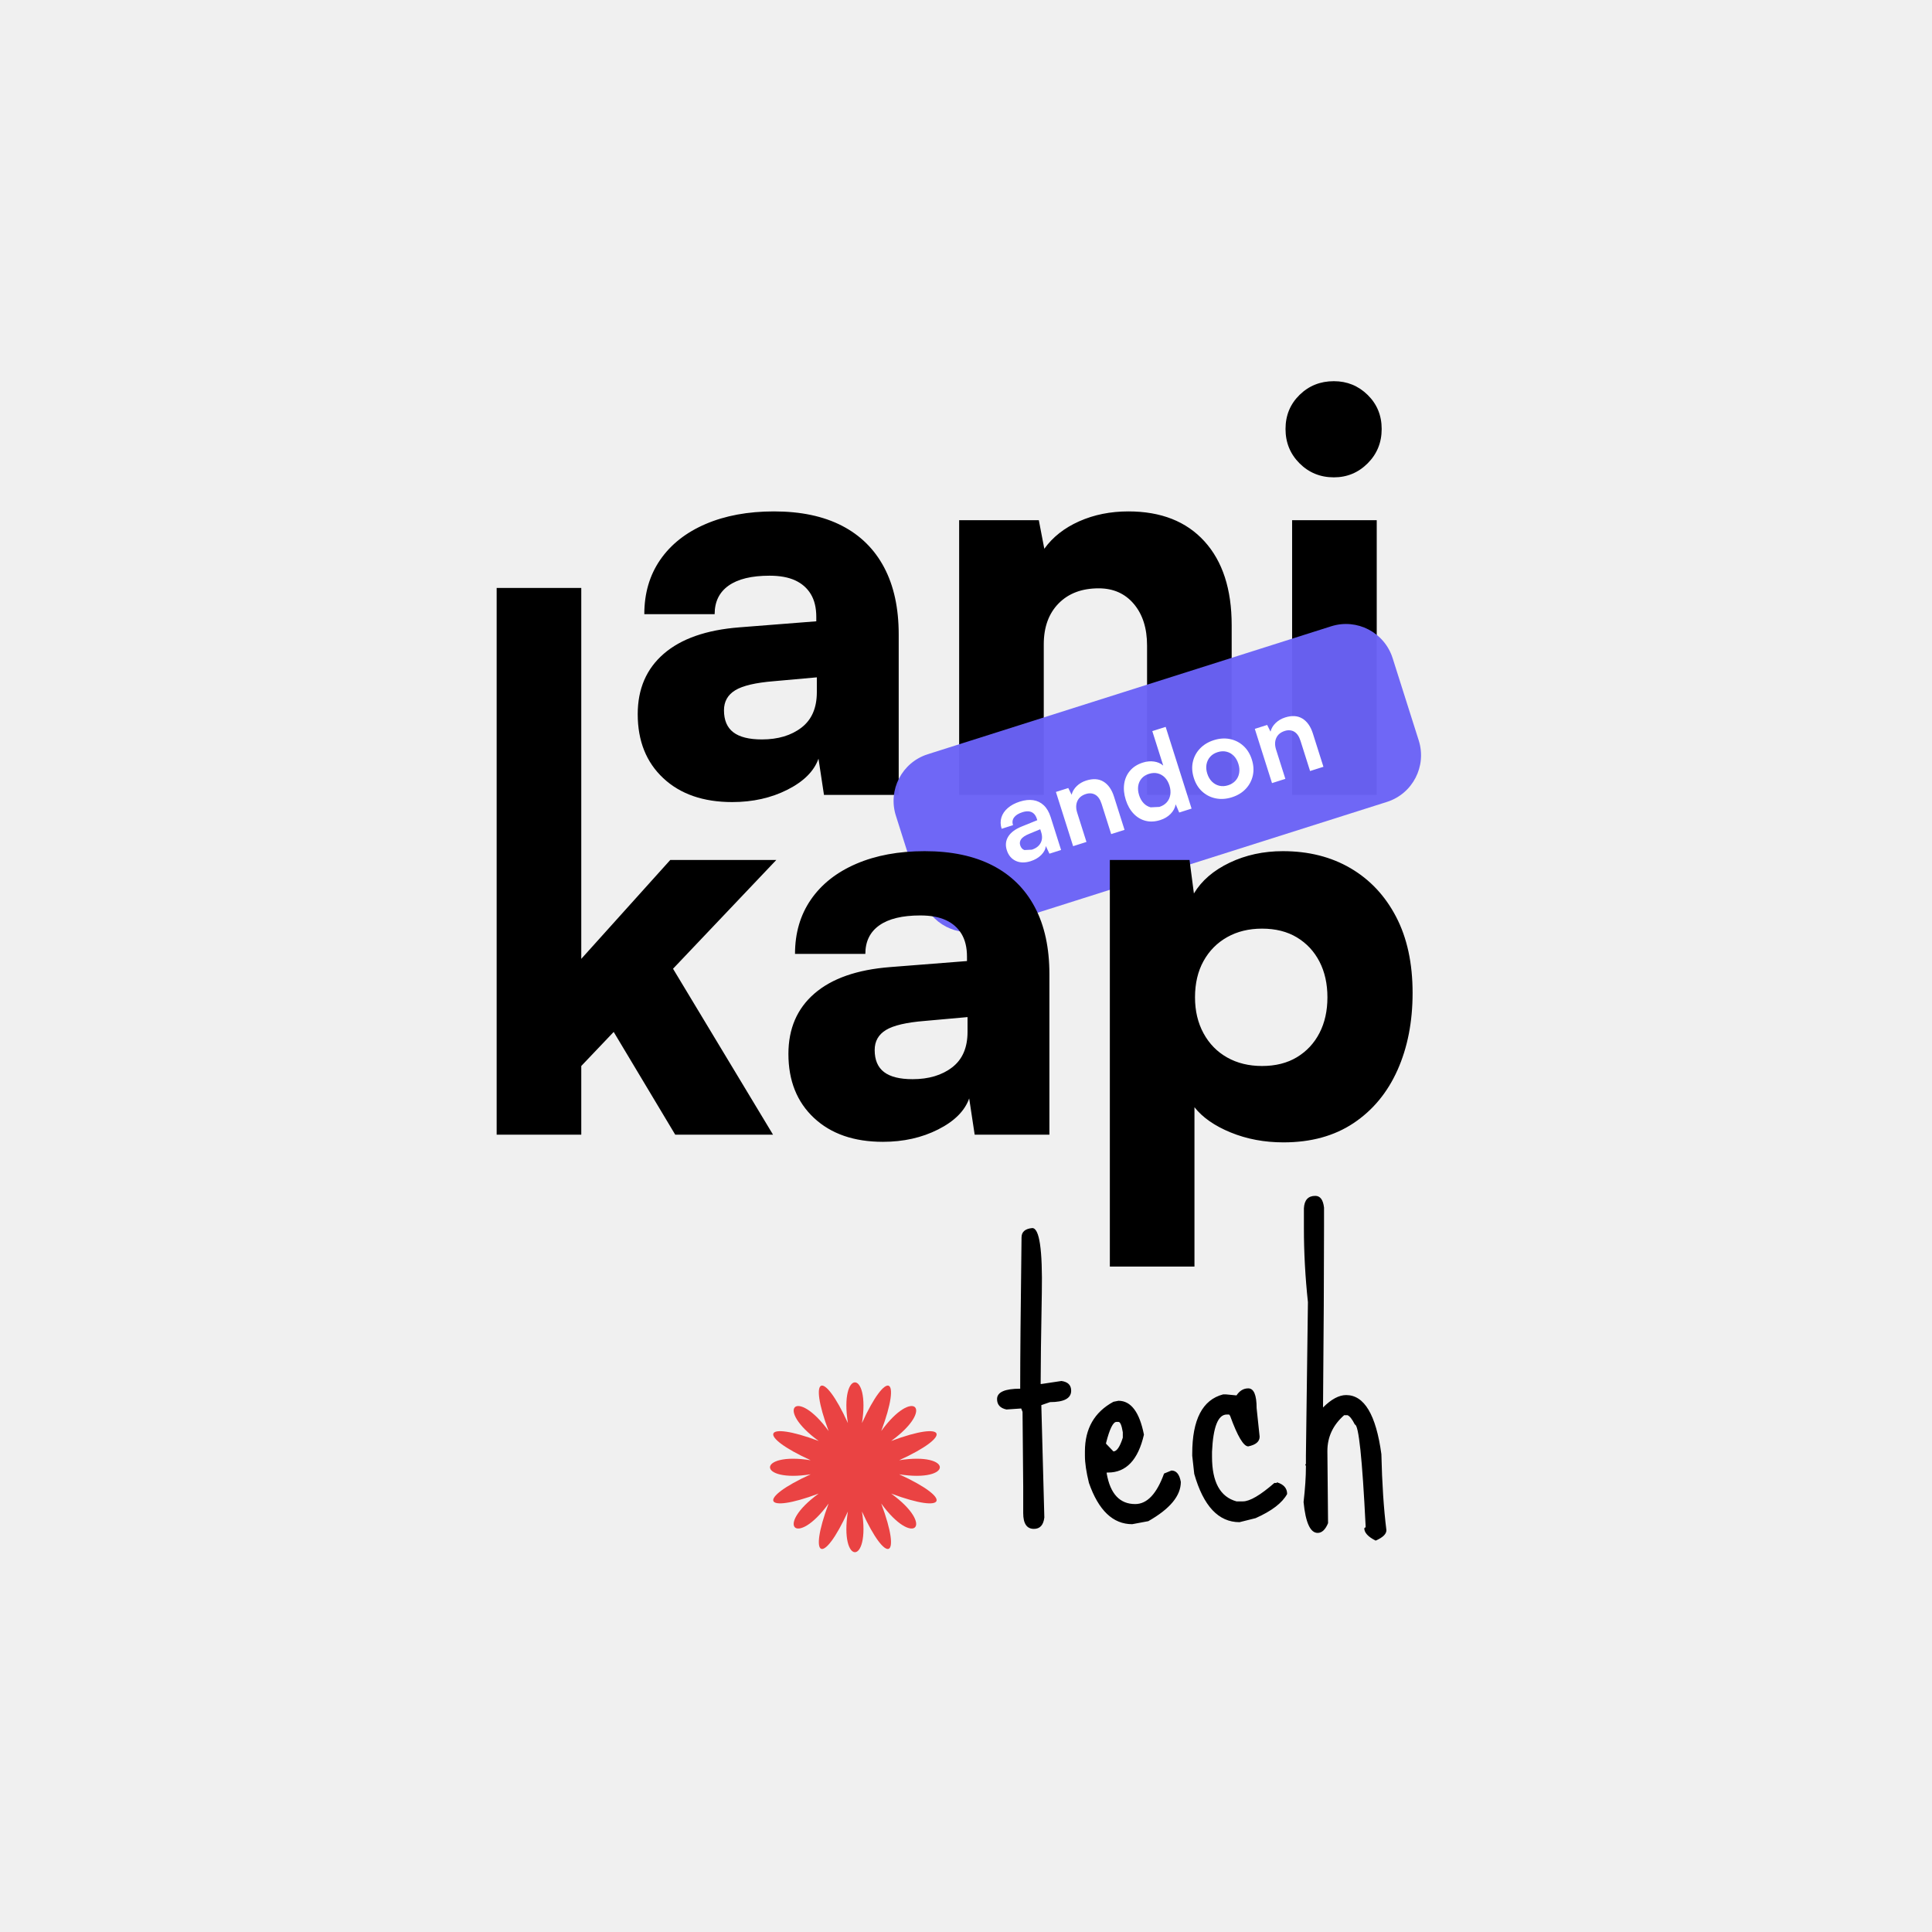
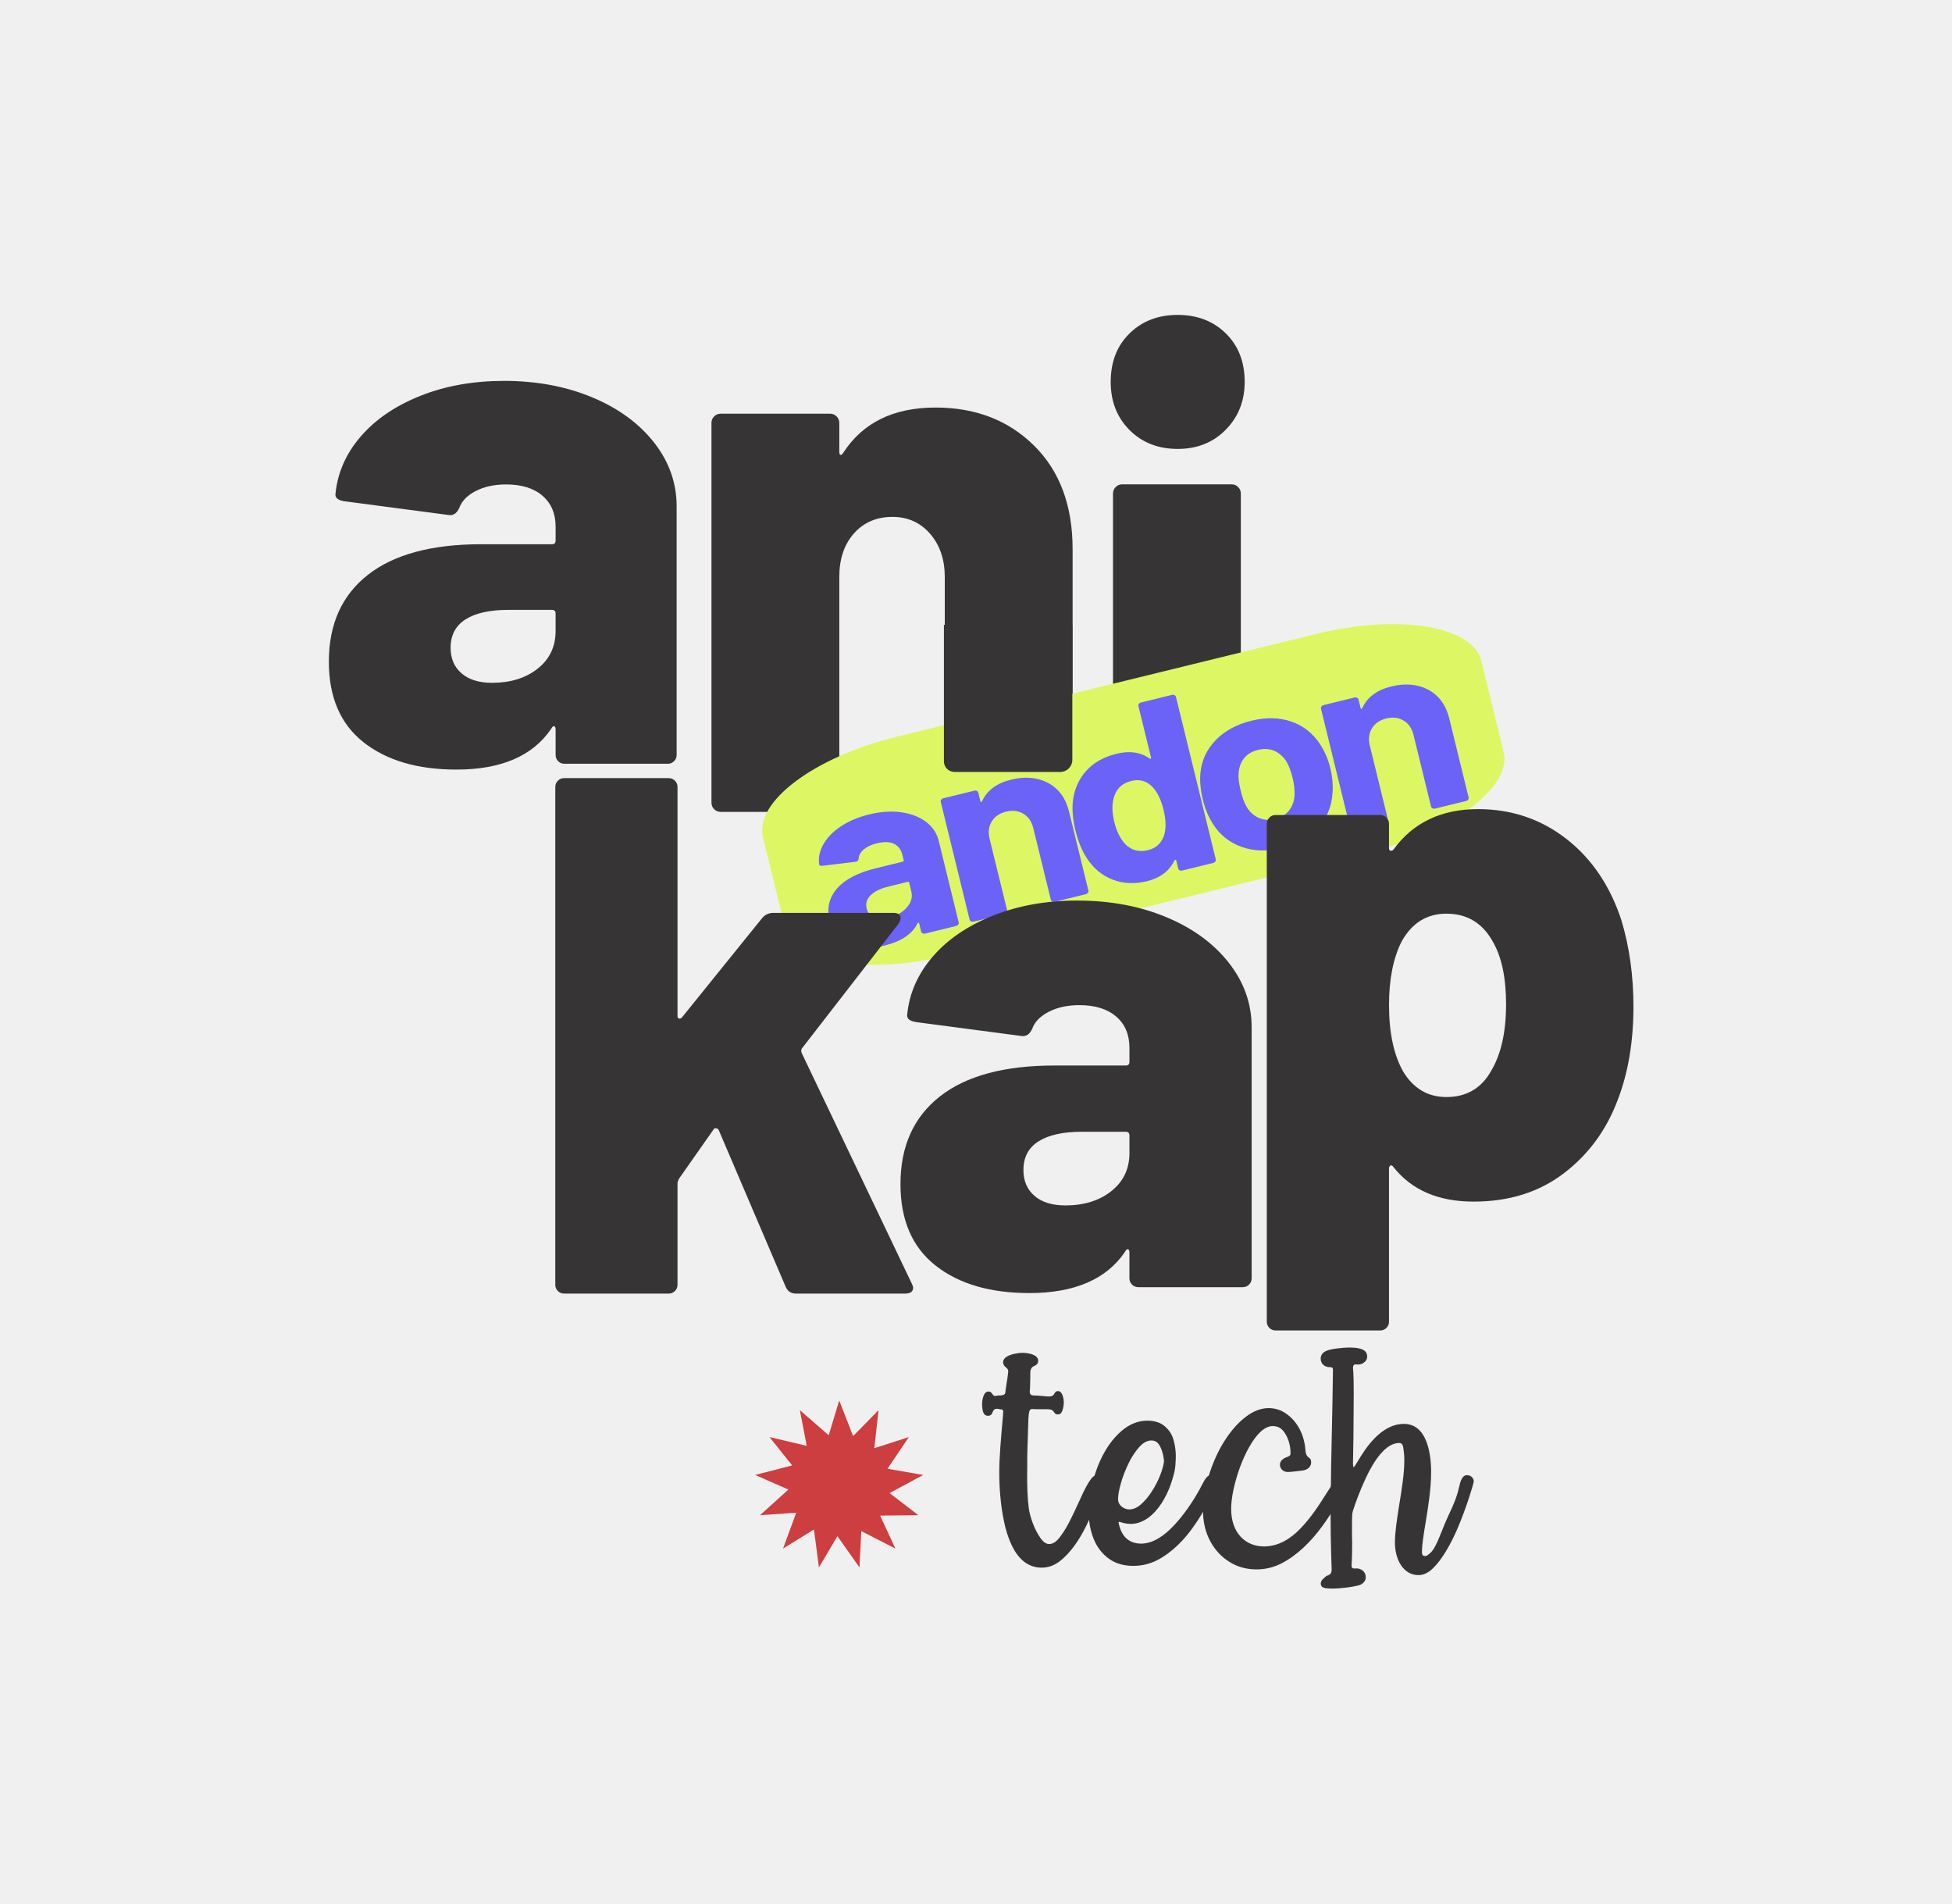
- <svg xmlns="http://www.w3.org/2000/svg" width="1000" height="1000" viewBox="0 0 1000 1000">
-   <g id="-main-anikap-tech">
-     <path className="animate-path" id="ani" fill="#000000" stroke="none" d="M 668.796 411.453 L 668.796 269.255 L 712.593 269.255 L 712.593 411.453 Z M 690.41 247.072 C 683.395 247.072 677.471 244.655 672.636 239.82 C 667.801 234.985 665.384 229.061 665.384 222.045 C 665.384 215.03 667.801 209.153 672.636 204.413 C 677.471 199.673 683.395 197.303 690.41 197.303 C 697.236 197.303 703.066 199.673 707.901 204.413 C 712.736 209.153 715.153 215.03 715.153 222.045 C 715.153 229.061 712.736 234.985 707.901 239.82 C 703.066 244.655 697.236 247.072 690.41 247.072 Z M 540.25 411.453 L 496.453 411.453 L 496.453 269.255 L 537.69 269.255 L 540.534 284.044 C 544.895 277.977 550.914 273.237 558.593 269.824 C 566.272 266.411 574.756 264.705 584.047 264.705 C 600.921 264.705 614.05 269.871 623.435 280.204 C 632.82 290.537 637.513 304.994 637.513 323.575 L 637.513 411.453 L 593.716 411.453 L 593.716 334.097 C 593.716 325.186 591.441 318.029 586.891 312.625 C 582.34 307.222 576.273 304.52 568.689 304.52 C 559.968 304.52 553.047 307.127 547.928 312.341 C 542.809 317.555 540.25 324.617 540.25 333.529 Z M 378.997 415.15 C 364.019 415.15 352.122 411.026 343.306 402.779 C 334.489 394.531 330.081 383.487 330.081 369.647 C 330.081 356.565 334.584 346.137 343.59 338.363 C 352.596 330.59 365.631 326.039 382.694 324.712 L 422.51 321.584 L 422.51 319.309 C 422.51 314.569 421.562 310.635 419.666 307.506 C 417.77 304.378 415.068 302.008 411.561 300.396 C 408.053 298.785 403.645 297.979 398.336 297.979 C 389.046 297.979 381.983 299.685 377.149 303.098 C 372.314 306.511 369.897 311.44 369.897 317.887 L 333.494 317.887 C 333.494 307.08 336.243 297.695 341.742 289.732 C 347.24 281.769 355.061 275.607 365.204 271.246 C 375.348 266.885 387.15 264.705 400.611 264.705 C 414.452 264.705 426.16 267.17 435.734 272.099 C 445.309 277.029 452.608 284.233 457.633 293.713 C 462.657 303.193 465.169 314.758 465.169 328.409 L 465.169 411.453 L 426.491 411.453 L 423.647 392.683 C 421.372 399.129 416.016 404.485 407.579 408.751 C 399.142 413.017 389.615 415.15 378.997 415.15 Z M 394.355 382.729 C 402.697 382.729 409.522 380.691 414.831 376.614 C 420.14 372.538 422.794 366.424 422.794 358.271 L 422.794 350.592 L 400.611 352.583 C 391.131 353.341 384.448 354.906 380.561 357.276 C 376.675 359.646 374.731 363.106 374.731 367.656 C 374.731 372.775 376.343 376.567 379.566 379.032 C 382.789 381.497 387.719 382.729 394.355 382.729 Z" />
-     <g id="andon-batch">
-       <path className="animate-path" id="Rounded-Rectangle" fill="#6b63f7" fill-opacity="0.963" fill-rule="evenodd" stroke="none" d="M 477.22 464.818 C 481.45 478.156 495.691 485.539 509.029 481.309 L 717.851 415.08 C 731.188 410.85 738.571 396.609 734.341 383.271 L 720.825 340.655 C 716.595 327.317 702.354 319.934 689.016 324.164 L 480.195 390.393 C 466.857 394.623 459.474 408.864 463.704 422.201 Z" />
-       <path className="animate-path" id="andon" fill="#ffffff" stroke="none" d="M 665.3 403.138 L 658.391 405.329 L 649.488 377.259 L 655.886 375.23 L 657.613 378.703 C 658.046 377.007 658.936 375.51 660.282 374.214 C 661.628 372.918 663.258 371.966 665.171 371.36 C 668.69 370.243 671.676 370.436 674.128 371.936 C 676.58 373.437 678.38 375.998 679.529 379.619 L 685.006 396.888 L 678.096 399.079 L 673.135 383.436 C 672.397 381.11 671.307 379.535 669.863 378.711 C 668.42 377.886 666.798 377.76 664.999 378.33 C 662.848 379.013 661.379 380.227 660.595 381.972 C 659.81 383.718 659.779 385.731 660.502 388.011 Z M 617.923 402.672 C 616.996 399.748 616.827 396.971 617.416 394.341 C 618.006 391.711 619.238 389.411 621.113 387.44 C 622.987 385.47 625.372 384.026 628.266 383.108 C 631.171 382.187 633.948 381.994 636.597 382.53 C 639.246 383.065 641.569 384.238 643.566 386.047 C 645.564 387.857 647.026 390.224 647.954 393.148 C 648.878 396.062 649.044 398.829 648.452 401.452 C 647.86 404.074 646.636 406.368 644.78 408.332 C 642.925 410.297 640.544 411.74 637.638 412.661 C 634.745 413.579 631.964 413.773 629.296 413.243 C 626.629 412.713 624.297 411.547 622.302 409.745 C 620.307 407.943 618.847 405.586 617.923 402.672 Z M 624.877 400.423 C 625.416 402.124 626.236 403.513 627.337 404.59 C 628.437 405.667 629.703 406.374 631.136 406.709 C 632.568 407.045 634.079 406.961 635.67 406.456 C 637.261 405.951 638.545 405.149 639.523 404.049 C 640.5 402.95 641.121 401.645 641.386 400.135 C 641.651 398.625 641.514 397.019 640.974 395.318 C 640.431 393.606 639.619 392.219 638.539 391.157 C 637.458 390.094 636.201 389.395 634.769 389.059 C 633.336 388.724 631.824 388.808 630.233 389.312 C 628.642 389.817 627.358 390.619 626.381 391.719 C 625.405 392.819 624.774 394.117 624.489 395.612 C 624.205 397.108 624.334 398.711 624.877 400.423 Z M 600.539 424.469 C 602.678 423.793 604.461 422.729 605.89 421.28 C 607.319 419.83 608.199 418.175 608.53 416.314 L 610.359 420.562 L 616.758 418.531 L 603.344 376.234 L 596.43 378.422 L 602.086 396.258 C 600.76 395.123 599.164 394.425 597.299 394.164 C 595.434 393.903 593.515 394.086 591.541 394.711 C 588.73 395.603 586.511 397.012 584.883 398.94 C 583.256 400.867 582.254 403.13 581.877 405.728 C 581.5 408.326 581.776 411.089 582.705 414.017 C 583.625 416.919 584.973 419.299 586.748 421.156 C 588.523 423.013 590.589 424.244 592.947 424.849 L 600.542 424.47 C 597.837 425.328 595.305 425.455 592.947 424.849 Z M 591.938 415.711 C 590.907 414.623 590.126 413.244 589.596 411.57 C 589.065 409.895 588.908 408.321 589.127 406.846 C 589.345 405.372 589.922 404.081 590.859 402.973 C 591.796 401.865 593.066 401.057 594.668 400.549 C 596.282 400.037 597.796 399.955 599.209 400.303 C 600.622 400.651 601.856 401.36 602.911 402.431 C 603.965 403.502 604.762 404.887 605.302 406.589 C 605.832 408.262 605.979 409.85 605.74 411.352 C 605.501 412.854 604.904 414.151 603.948 415.245 C 602.992 416.338 601.707 417.141 600.092 417.653 L 595.586 417.875 C 594.183 417.515 592.967 416.792 591.938 415.711 Z M 562.352 435.789 L 557.555 420.664 C 556.833 418.381 556.863 416.368 557.648 414.622 C 558.433 412.876 559.901 411.663 562.053 410.98 C 563.852 410.409 565.473 410.536 566.917 411.36 C 568.36 412.185 569.451 413.76 570.189 416.086 L 575.148 431.727 L 582.062 429.539 L 576.586 412.266 C 575.434 408.648 573.633 406.087 571.181 404.586 C 568.729 403.086 565.744 402.893 562.224 404.009 C 560.311 404.616 558.682 405.568 557.335 406.864 C 555.989 408.16 555.1 409.656 554.666 411.353 L 552.938 407.883 L 546.539 409.906 L 555.445 437.977 Z M 533.492 445.734 C 535.684 445.04 537.499 443.97 538.94 442.525 C 540.38 441.08 541.171 439.533 541.311 437.883 L 543.18 441.867 L 549.219 439.953 L 543.82 422.914 C 542.99 420.303 541.802 418.271 540.256 416.821 C 538.709 415.37 536.89 414.488 534.798 414.174 C 532.705 413.86 530.396 414.104 527.869 414.905 C 525.35 415.704 523.268 416.819 521.622 418.25 C 519.977 419.68 518.875 421.313 518.316 423.147 C 517.758 424.981 517.803 426.921 518.452 428.967 L 524.328 427.102 C 523.85 425.6 524.034 424.267 524.879 423.105 C 525.724 421.943 527.176 421.035 529.237 420.381 C 530.412 420.009 531.483 419.868 532.452 419.959 C 533.421 420.049 534.27 420.411 535 421.042 C 535.73 421.674 536.298 422.628 536.702 423.905 L 536.898 424.531 L 528.727 427.844 C 525.471 429.172 523.185 430.891 521.869 433.006 C 520.553 435.12 520.304 437.467 521.122 440.046 C 521.956 442.676 523.484 444.516 525.706 445.569 L 533.495 445.735 C 530.525 446.677 527.928 446.621 525.706 445.569 Z M 530.219 439.977 C 529.18 439.613 528.46 438.795 528.056 437.522 C 527.696 436.385 527.862 435.325 528.554 434.34 C 529.247 433.355 530.643 432.434 532.744 431.576 L 538.43 429.219 L 538.914 430.742 C 539.592 432.88 539.49 434.754 538.607 436.361 C 537.725 437.969 536.217 439.111 534.085 439.787 L 530.217 439.976 C 531.253 440.339 532.543 440.276 534.085 439.787 Z" />
+ <svg xmlns="http://www.w3.org/2000/svg" width="279" height="272" viewBox="0 0 279 272">
+   <g id="main-logo">
+     <g id="ani">
+       <path id="Path" fill="#373435" stroke="none" d="M 133.719 58.237 C 139.442 58.237 144.137 60.052 147.806 63.684 C 151.475 67.316 153.309 72.249 153.309 78.487 L 153.309 114.695 C 153.309 115.062 153.18 115.374 152.923 115.631 C 152.666 115.888 152.355 116.017 151.987 116.017 L 136.359 116.017 C 135.993 116.017 135.68 115.888 135.423 115.631 C 135.166 115.374 135.037 115.063 135.037 114.695 L 135.037 82.449 C 135.037 79.955 134.341 77.9 132.946 76.286 C 131.551 74.672 129.755 73.865 127.554 73.865 C 125.28 73.865 123.446 74.653 122.051 76.23 C 120.657 77.808 119.96 79.88 119.96 82.449 L 119.96 114.695 C 119.96 115.062 119.831 115.374 119.574 115.631 C 119.317 115.888 119.006 116.017 118.638 116.017 L 103.01 116.017 C 102.644 116.017 102.331 115.888 102.074 115.631 C 101.817 115.374 101.689 115.063 101.689 114.695 L 101.689 60.438 C 101.689 60.071 101.817 59.758 102.074 59.501 C 102.331 59.244 102.642 59.116 103.01 59.116 L 118.638 59.116 C 119.005 59.116 119.317 59.244 119.574 59.501 C 119.831 59.758 119.96 60.069 119.96 60.438 L 119.96 64.509 C 119.96 64.803 120.016 64.968 120.125 65.004 C 120.235 65.041 120.363 64.949 120.511 64.73 C 123.299 60.401 127.7 58.237 133.717 58.237 Z" />
+       <path id="path1" fill="#373435" stroke="none" d="M 72.013 54.427 C 76.669 54.427 80.872 55.209 84.623 56.772 C 88.374 58.335 91.327 60.49 93.482 63.233 C 95.635 65.977 96.712 69.017 96.712 72.352 L 96.712 107.889 C 96.712 108.237 96.59 108.532 96.347 108.775 C 96.105 109.018 95.81 109.14 95.462 109.14 L 80.664 109.14 C 80.317 109.14 80.021 109.018 79.779 108.775 C 79.536 108.532 79.414 108.237 79.414 107.889 L 79.414 104.241 C 79.414 103.964 79.344 103.807 79.206 103.772 C 79.068 103.737 78.928 103.859 78.788 104.137 C 76.148 108.027 71.632 109.973 65.241 109.973 C 59.682 109.973 55.254 108.67 51.953 106.065 C 48.653 103.459 47.003 99.621 47.003 94.55 C 47.003 89.201 48.861 85.066 52.578 82.148 C 56.295 79.229 61.698 77.771 68.784 77.771 L 78.893 77.771 C 79.241 77.771 79.414 77.597 79.414 77.251 L 79.414 75.271 C 79.414 73.395 78.788 71.918 77.538 70.842 C 76.288 69.764 74.55 69.227 72.327 69.227 C 70.66 69.227 69.219 69.539 68.002 70.164 C 66.786 70.79 66.004 71.589 65.656 72.562 C 65.309 73.327 64.823 73.674 64.197 73.604 L 49.189 71.624 C 48.356 71.485 47.939 71.172 47.939 70.686 C 48.216 67.629 49.414 64.868 51.534 62.402 C 53.653 59.936 56.502 57.991 60.081 56.566 C 63.659 55.141 67.637 54.43 72.013 54.43 Z M 70.345 97.572 C 72.986 97.572 75.156 96.895 76.859 95.54 C 78.562 94.185 79.412 92.396 79.412 90.173 L 79.412 87.673 C 79.412 87.325 79.238 87.152 78.892 87.152 L 72.638 87.152 C 69.998 87.152 67.965 87.604 66.542 88.507 C 65.117 89.41 64.406 90.765 64.406 92.572 C 64.406 94.101 64.927 95.318 65.969 96.22 C 67.012 97.123 68.47 97.576 70.345 97.576 Z" />
+       <path id="path2" fill="#373435" stroke="none" d="M 168.327 64.151 C 165.54 64.151 163.247 63.252 161.449 61.455 C 159.651 59.657 158.753 57.364 158.753 54.576 C 158.753 51.715 159.651 49.403 161.449 47.642 C 163.247 45.881 165.54 45 168.327 45 C 171.115 45 173.408 45.881 175.206 47.642 C 177.004 49.403 177.902 51.714 177.902 54.576 C 177.902 57.291 177.004 59.565 175.206 61.399 C 173.408 63.233 171.115 64.151 168.327 64.151 Z M 160.403 126.112 C 160.037 126.112 159.724 125.983 159.467 125.726 C 159.21 125.469 159.081 125.158 159.081 124.79 L 159.081 70.532 C 159.081 70.166 159.21 69.853 159.467 69.596 C 159.724 69.339 160.035 69.211 160.403 69.211 L 176.031 69.211 C 176.398 69.211 176.71 69.339 176.967 69.596 C 177.224 69.853 177.353 70.164 177.353 70.532 L 177.353 124.79 C 177.353 125.156 177.224 125.469 176.967 125.726 C 176.71 125.983 176.399 126.112 176.031 126.112 L 160.403 126.112 Z" />
    </g>
-     <path id="kap" fill="#000000" stroke="none" d="M 574.454 655.562 L 574.454 445.109 L 615.691 445.109 L 617.966 462.457 C 621.948 455.821 628.11 450.513 636.452 446.531 C 644.794 442.55 653.99 440.559 664.038 440.559 C 677.31 440.559 688.97 443.498 699.019 449.375 C 709.068 455.253 716.936 463.642 722.624 474.544 C 728.312 485.446 731.156 498.575 731.156 513.933 C 731.156 528.911 728.549 542.23 723.335 553.891 C 718.121 565.551 710.537 574.699 700.583 581.335 C 690.629 587.971 678.543 591.289 664.323 591.289 C 654.464 591.289 645.363 589.582 637.021 586.169 C 628.678 582.757 622.422 578.396 618.251 573.087 L 618.251 655.562 Z M 618.535 516.208 C 618.535 523.223 620.004 529.432 622.943 534.836 C 625.882 540.24 629.958 544.411 635.172 547.349 C 640.386 550.288 646.406 551.758 653.231 551.758 C 660.246 551.758 666.266 550.241 671.29 547.207 C 676.315 544.174 680.201 540.003 682.951 534.694 C 685.7 529.385 687.074 523.223 687.074 516.208 C 687.074 509.193 685.7 503.031 682.951 497.722 C 680.201 492.414 676.315 488.243 671.29 485.209 C 666.266 482.175 660.246 480.659 653.231 480.659 C 646.406 480.659 640.386 482.128 635.172 485.067 C 629.958 488.005 625.882 492.129 622.943 497.438 C 620.004 502.747 618.535 509.003 618.535 516.208 Z M 456.998 591.004 C 442.02 591.004 430.123 586.88 421.307 578.633 C 412.49 570.385 408.082 559.341 408.082 545.501 C 408.082 532.419 412.585 521.991 421.591 514.217 C 430.597 506.444 443.632 501.893 460.696 500.566 L 500.511 497.438 L 500.511 495.163 C 500.511 490.423 499.563 486.489 497.667 483.36 C 495.771 480.232 493.069 477.862 489.562 476.251 C 486.054 474.639 481.646 473.833 476.337 473.833 C 467.047 473.833 459.985 475.54 455.15 478.952 C 450.315 482.365 447.898 487.294 447.898 493.741 L 411.495 493.741 C 411.495 482.934 414.244 473.549 419.743 465.586 C 425.241 457.623 433.062 451.461 443.205 447.1 C 453.349 442.739 465.151 440.559 478.612 440.559 C 492.453 440.559 504.161 443.024 513.735 447.953 C 523.31 452.883 530.609 460.087 535.634 469.567 C 540.658 479.047 543.17 490.612 543.17 504.263 L 543.17 587.307 L 504.492 587.307 L 501.648 568.537 C 499.373 574.983 494.017 580.339 485.58 584.605 C 477.143 588.871 467.616 591.004 456.998 591.004 Z M 472.356 558.583 C 480.698 558.583 487.523 556.545 492.832 552.469 C 498.141 548.392 500.795 542.278 500.795 534.125 L 500.795 526.446 L 478.612 528.437 C 469.133 529.195 462.449 530.76 458.563 533.13 C 454.676 535.5 452.732 538.96 452.732 543.51 C 452.732 548.629 454.344 552.421 457.567 554.886 C 460.79 557.351 465.72 558.583 472.356 558.583 Z M 300.865 587.307 L 257.068 587.307 L 257.068 304.319 L 300.865 304.319 L 300.865 496.3 L 346.937 445.109 L 401.826 445.109 L 348.359 501.42 L 400.119 587.307 L 349.497 587.307 L 317.645 534.125 L 300.865 551.758 Z" />
+     <g id="batch">
+       <path id="path3" fill="#dcf763" fill-rule="evenodd" stroke="none" d="M 128.147 105.288 L 188.167 90.581 C 199.95 87.694 210.5 89.432 211.733 94.463 L 214.912 107.437 C 216.145 112.468 207.593 118.887 195.811 121.774 L 135.791 136.481 C 124.009 139.368 113.458 137.631 112.225 132.6 L 109.046 119.625 C 107.813 114.594 116.365 108.176 128.147 105.288 Z" />
+       <g id="2685846771136">
+         <path id="path4" fill="#6b63f7" stroke="none" d="M 124.213 116.385 C 125.861 115.98 127.397 115.877 128.817 116.076 C 130.237 116.272 131.418 116.729 132.36 117.443 C 133.301 118.159 133.908 119.065 134.176 120.163 L 137.026 131.794 C 137.054 131.908 137.033 132.016 136.964 132.118 C 136.894 132.219 136.797 132.286 136.67 132.318 L 132.216 133.409 C 132.089 133.441 131.972 133.427 131.864 133.368 C 131.756 133.309 131.688 133.224 131.659 133.109 L 131.381 131.976 C 131.364 131.908 131.328 131.868 131.272 131.857 C 131.215 131.846 131.17 131.883 131.137 131.964 C 130.38 133.482 128.82 134.531 126.461 135.11 C 124.482 135.596 122.776 135.553 121.345 134.982 C 119.914 134.41 118.99 133.279 118.576 131.586 C 118.145 129.825 118.495 128.29 119.627 126.983 C 120.76 125.675 122.594 124.711 125.131 124.089 L 129.014 123.137 C 129.141 123.105 129.19 123.033 129.162 122.918 L 128.976 122.162 C 128.79 121.407 128.394 120.88 127.781 120.582 C 127.17 120.284 126.356 120.258 125.342 120.507 C 124.555 120.699 123.933 120.987 123.475 121.366 C 123.016 121.745 122.767 122.181 122.727 122.676 C 122.713 122.946 122.577 123.102 122.316 123.141 L 117.577 123.72 C 117.261 123.749 117.096 123.681 117.082 123.514 C 116.948 122.529 117.159 121.556 117.718 120.595 C 118.276 119.633 119.117 118.786 120.241 118.049 C 121.366 117.313 122.689 116.759 124.211 116.385 Z M 127.024 131.153 C 128.114 130.886 128.978 130.396 129.609 129.684 C 130.241 128.971 130.456 128.203 130.255 127.38 L 129.952 126.145 C 129.923 126.031 129.847 125.99 129.72 126.02 L 126.98 126.691 C 125.837 126.97 124.992 127.384 124.439 127.932 C 123.887 128.479 123.698 129.108 123.873 129.817 C 124.024 130.434 124.384 130.861 124.954 131.097 C 125.523 131.334 126.213 131.353 127.026 131.153 Z" />
+         <path id="path5" fill="#6b63f7" stroke="none" d="M 144.499 111.414 C 146.529 110.915 148.303 111.076 149.821 111.891 C 151.34 112.707 152.333 114.076 152.804 115.998 L 155.562 127.251 C 155.591 127.365 155.57 127.473 155.5 127.575 C 155.432 127.676 155.334 127.743 155.207 127.775 L 150.753 128.866 C 150.626 128.898 150.508 128.884 150.399 128.825 C 150.291 128.766 150.223 128.681 150.194 128.566 L 147.681 118.308 C 147.457 117.394 146.989 116.72 146.278 116.288 C 145.567 115.857 144.742 115.755 143.803 115.985 C 142.863 116.215 142.179 116.686 141.748 117.397 C 141.316 118.11 141.213 118.922 141.438 119.838 L 143.952 130.096 C 143.98 130.21 143.96 130.318 143.89 130.42 C 143.82 130.521 143.722 130.588 143.596 130.62 L 139.142 131.711 C 139.015 131.743 138.898 131.729 138.79 131.67 C 138.682 131.611 138.614 131.526 138.585 131.411 L 134.466 114.6 C 134.438 114.486 134.458 114.378 134.528 114.276 C 134.598 114.175 134.695 114.108 134.822 114.076 L 139.276 112.985 C 139.403 112.953 139.52 112.967 139.628 113.026 C 139.737 113.084 139.804 113.17 139.833 113.284 L 140.126 114.486 C 140.144 114.554 140.18 114.593 140.236 114.605 C 140.293 114.616 140.328 114.593 140.342 114.543 C 141.057 112.961 142.443 111.918 144.498 111.415 Z" />
+         <path id="path6" fill="#6b63f7" stroke="none" d="M 162.715 100.912 C 162.687 100.798 162.707 100.69 162.777 100.589 C 162.845 100.487 162.944 100.421 163.071 100.389 L 167.525 99.297 C 167.652 99.265 167.769 99.28 167.878 99.338 C 167.986 99.397 168.055 99.483 168.083 99.597 L 173.767 122.789 C 173.795 122.903 173.773 123.011 173.705 123.113 C 173.635 123.214 173.537 123.281 173.41 123.313 L 168.957 124.404 C 168.83 124.436 168.713 124.422 168.605 124.363 C 168.497 124.304 168.429 124.219 168.4 124.104 L 168.123 122.972 C 168.105 122.903 168.07 122.868 168.016 122.87 C 167.963 122.872 167.917 122.9 167.877 122.959 C 167.12 124.477 165.814 125.464 163.962 125.918 C 162.187 126.353 160.548 126.282 159.048 125.704 C 157.549 125.126 156.328 124.127 155.389 122.708 C 154.666 121.624 154.112 120.293 153.725 118.716 C 153.326 117.093 153.207 115.619 153.368 114.294 C 153.593 112.686 154.228 111.301 155.273 110.135 C 156.319 108.968 157.768 108.159 159.621 107.705 C 161.447 107.258 163.009 107.482 164.305 108.377 C 164.373 108.432 164.429 108.443 164.475 108.408 C 164.519 108.373 164.534 108.321 164.518 108.253 L 162.718 100.911 Z M 166.388 119.36 C 166.688 118.389 166.66 117.172 166.301 115.707 C 165.925 114.175 165.352 113.043 164.581 112.31 C 163.778 111.561 162.82 111.323 161.703 111.598 C 160.51 111.89 159.719 112.556 159.329 113.599 C 158.913 114.646 158.893 115.936 159.269 117.469 C 159.605 118.841 160.151 119.919 160.908 120.704 C 161.784 121.532 162.842 121.794 164.086 121.49 C 165.229 121.21 165.995 120.499 166.388 119.362 Z" />
+         <path id="path7" fill="#6b63f7" stroke="none" d="M 183.297 121.182 C 181.166 121.704 179.216 121.648 177.447 121.015 C 175.677 120.382 174.3 119.265 173.316 117.664 C 172.697 116.675 172.234 115.553 171.926 114.295 C 171.596 112.946 171.476 111.69 171.568 110.528 C 171.736 108.692 172.464 107.109 173.751 105.774 C 175.038 104.44 176.747 103.512 178.879 102.99 C 180.96 102.48 182.853 102.518 184.557 103.107 C 186.261 103.696 187.626 104.762 188.649 106.304 C 189.335 107.348 189.833 108.499 190.141 109.757 C 190.444 110.992 190.548 112.191 190.456 113.353 C 190.336 115.273 189.644 116.928 188.384 118.316 C 187.124 119.704 185.428 120.658 183.297 121.182 Z M 182.28 117.031 C 183.118 116.826 183.771 116.423 184.243 115.822 C 184.714 115.22 184.979 114.489 185.036 113.627 C 185.06 112.845 184.965 112.02 184.752 111.15 C 184.517 110.19 184.216 109.402 183.851 108.789 C 183.381 108.08 182.802 107.58 182.112 107.288 C 181.421 106.996 180.658 106.953 179.82 107.158 C 178.957 107.369 178.294 107.762 177.829 108.337 C 177.364 108.911 177.101 109.619 177.037 110.458 C 176.969 111.057 177.066 111.894 177.329 112.969 C 177.581 113.998 177.865 114.778 178.184 115.304 C 178.633 116.042 179.214 116.567 179.922 116.878 C 180.63 117.189 181.417 117.24 182.278 117.028 Z" />
+         <path id="path8" fill="#6b63f7" stroke="none" d="M 198.842 98.098 C 200.872 97.601 202.646 97.76 204.164 98.575 C 205.683 99.391 206.676 100.76 207.147 102.682 L 209.905 113.935 C 209.934 114.049 209.913 114.157 209.843 114.259 C 209.773 114.36 209.677 114.427 209.55 114.459 L 205.097 115.55 C 204.97 115.582 204.853 115.568 204.744 115.509 C 204.636 115.45 204.567 115.365 204.539 115.25 L 202.025 104.992 C 201.802 104.076 201.334 103.404 200.623 102.972 C 199.912 102.54 199.087 102.439 198.147 102.669 C 197.208 102.899 196.524 103.37 196.092 104.081 C 195.663 104.794 195.558 105.606 195.783 106.522 L 198.297 116.78 C 198.325 116.894 198.304 117.002 198.235 117.104 C 198.165 117.205 198.066 117.272 197.941 117.304 L 193.487 118.395 C 193.36 118.427 193.243 118.413 193.135 118.354 C 193.027 118.295 192.959 118.21 192.93 118.095 L 188.811 101.284 C 188.782 101.17 188.803 101.062 188.873 100.96 C 188.943 100.859 189.039 100.792 189.166 100.76 L 193.62 99.668 C 193.747 99.637 193.865 99.651 193.973 99.71 C 194.081 99.768 194.149 99.854 194.177 99.968 L 194.471 101.17 C 194.488 101.238 194.525 101.277 194.58 101.289 C 194.637 101.3 194.672 101.279 194.687 101.227 C 195.402 99.645 196.787 98.602 198.842 98.099 Z" />
+       </g>
+     </g>
+     <path id="overlay" fill="#373435" fill-rule="evenodd" stroke="none" d="M 134.912 89.286 L 153.268 89.286 L 153.268 108.594 C 153.268 109.538 152.496 110.309 151.552 110.309 L 136.423 110.309 C 135.593 110.309 134.914 109.63 134.914 108.8 L 134.914 89.288 Z" />
+     <g id="kap">
+       <path id="path9" fill="#373435" stroke="none" d="M 153.959 128.69 C 158.659 128.69 162.904 129.479 166.692 131.058 C 170.479 132.636 173.461 134.81 175.636 137.582 C 177.812 140.353 178.898 143.423 178.898 146.79 L 178.898 182.673 C 178.898 183.024 178.776 183.322 178.53 183.568 C 178.284 183.814 177.986 183.936 177.635 183.936 L 162.693 183.936 C 162.342 183.936 162.044 183.814 161.798 183.568 C 161.552 183.322 161.43 183.024 161.43 182.673 L 161.43 178.99 C 161.43 178.709 161.36 178.552 161.219 178.517 C 161.079 178.483 160.938 178.605 160.798 178.886 C 158.133 182.814 153.572 184.779 147.119 184.779 C 141.507 184.779 137.035 183.463 133.703 180.833 C 130.371 178.202 128.705 174.325 128.705 169.205 C 128.705 163.804 130.582 159.629 134.334 156.682 C 138.087 153.736 143.542 152.263 150.697 152.263 L 160.905 152.263 C 161.255 152.263 161.431 152.087 161.431 151.736 L 161.431 149.737 C 161.431 147.842 160.8 146.352 159.537 145.265 C 158.274 144.179 156.52 143.634 154.275 143.634 C 152.592 143.634 151.135 143.95 149.908 144.582 C 148.68 145.213 147.892 146.019 147.541 147.001 C 147.19 147.773 146.698 148.125 146.068 148.053 L 130.915 146.054 C 130.072 145.914 129.652 145.599 129.652 145.107 C 129.933 142.021 131.142 139.231 133.282 136.741 C 135.421 134.25 138.298 132.287 141.911 130.848 C 145.524 129.411 149.54 128.69 153.959 128.69 Z M 152.276 172.255 C 154.942 172.255 157.135 171.571 158.853 170.203 C 160.571 168.835 161.431 167.028 161.431 164.784 L 161.431 162.258 C 161.431 161.907 161.255 161.731 160.905 161.731 L 154.591 161.731 C 151.925 161.731 149.874 162.187 148.434 163.099 C 146.997 164.011 146.278 165.379 146.278 167.202 C 146.278 168.746 146.805 169.973 147.857 170.885 C 148.909 171.798 150.383 172.253 152.276 172.253 Z" />
+       <path id="path10" fill="#373435" stroke="none" d="M 231.785 131.618 C 232.907 135.405 233.469 139.475 233.469 143.825 C 233.469 148.806 232.732 153.225 231.258 157.084 C 229.644 161.433 227.066 164.959 223.524 167.659 C 219.981 170.36 215.684 171.71 210.634 171.71 C 205.583 171.71 201.759 170.062 199.163 166.764 C 199.023 166.553 198.882 166.484 198.742 166.553 C 198.603 166.623 198.531 166.764 198.531 166.974 L 198.531 188.862 C 198.531 189.212 198.409 189.511 198.163 189.756 C 197.917 190.002 197.619 190.125 197.268 190.125 L 182.326 190.125 C 181.975 190.125 181.677 190.002 181.431 189.756 C 181.185 189.511 181.063 189.212 181.063 188.862 L 181.063 117.727 C 181.063 117.377 181.185 117.078 181.431 116.832 C 181.677 116.586 181.975 116.464 182.326 116.464 L 197.268 116.464 C 197.619 116.464 197.917 116.586 198.163 116.832 C 198.409 117.078 198.531 117.377 198.531 117.727 L 198.531 121.199 C 198.531 121.41 198.601 121.532 198.742 121.567 C 198.882 121.602 199.023 121.55 199.163 121.41 C 201.968 117.551 206.003 115.623 211.265 115.623 C 216.035 115.623 220.245 117.043 223.892 119.885 C 227.54 122.727 230.171 126.637 231.785 131.618 Z M 213.16 152.979 C 214.562 150.594 215.264 147.436 215.264 143.507 C 215.264 139.72 214.632 136.738 213.369 134.563 C 211.895 131.897 209.686 130.564 206.74 130.564 C 203.934 130.564 201.794 131.897 200.321 134.563 C 199.128 136.948 198.533 139.964 198.533 143.612 C 198.533 147.541 199.199 150.697 200.532 153.083 C 202.005 155.538 204.075 156.766 206.741 156.766 C 209.618 156.766 211.757 155.503 213.16 152.979 Z" />
+       <path id="path11" fill="#373435" stroke="none" d="M 80.632 184.853 C 80.282 184.853 79.983 184.731 79.737 184.485 C 79.491 184.239 79.369 183.941 79.369 183.59 L 79.369 112.456 C 79.369 112.105 79.491 111.807 79.737 111.561 C 79.983 111.315 80.282 111.193 80.632 111.193 L 95.575 111.193 C 95.925 111.193 96.224 111.315 96.47 111.561 C 96.716 111.807 96.838 112.105 96.838 112.456 L 96.838 145.183 C 96.838 145.394 96.908 145.516 97.049 145.551 C 97.19 145.586 97.33 145.534 97.469 145.392 L 108.94 131.186 C 109.36 130.696 109.887 130.45 110.519 130.45 L 127.672 130.45 C 128.373 130.45 128.724 130.696 128.724 131.186 C 128.724 131.397 128.619 131.678 128.408 132.029 L 114.622 149.813 C 114.483 150.024 114.483 150.268 114.622 150.549 L 130.301 183.381 C 130.441 183.662 130.512 183.871 130.512 184.012 C 130.512 184.574 130.126 184.855 129.354 184.855 L 113.78 184.855 C 113.078 184.855 112.586 184.539 112.307 183.908 L 102.731 161.493 C 102.661 161.354 102.539 161.265 102.363 161.23 C 102.187 161.195 102.065 161.247 101.995 161.388 L 97.049 168.438 C 96.909 168.719 96.838 168.93 96.838 169.07 L 96.838 183.592 C 96.838 183.943 96.716 184.241 96.47 184.487 C 96.224 184.733 95.925 184.855 95.575 184.855 L 80.632 184.855 Z" />
+     </g>
    <g id="dot-tech">
-       <path id="tech" fill="#000000" stroke="none" d="M 680.802 618.979 C 683.348 618.979 684.852 621.004 685.315 625.054 L 685.315 634.775 C 685.315 658.266 685.142 689.511 684.794 728.509 C 689.076 724.227 693.068 722.086 696.772 722.086 C 706.145 722.086 712.22 732.27 714.998 752.637 C 715.345 767.796 716.213 780.93 717.601 792.039 C 717.601 794.007 715.75 795.8 712.047 797.421 C 708.112 795.453 706.145 793.312 706.145 790.998 L 706.839 790.477 L 706.839 789.783 C 705.104 754.835 703.252 737.361 701.285 737.361 C 699.896 734.584 698.623 732.964 697.466 732.501 L 695.73 732.501 C 689.944 737.593 687.051 743.784 687.051 751.074 L 687.398 788.394 C 686.01 791.75 684.216 793.428 682.017 793.428 C 678.198 793.428 675.768 788.105 674.727 777.459 C 675.537 770.4 675.942 764.324 675.942 759.233 L 675.942 758.712 L 675.595 758.191 L 675.942 757.67 L 675.942 753.331 L 676.983 674.004 C 675.595 661.043 674.9 648.314 674.9 635.816 L 674.9 625.401 C 675.132 621.12 677.099 618.979 680.802 618.979 Z M 646.086 718.615 C 648.979 718.615 650.425 722.028 650.425 728.856 L 651.988 743.61 C 651.988 746.156 650.02 747.834 646.086 748.644 C 643.656 748.644 640.531 743.379 636.712 732.848 L 636.192 732.154 L 634.977 732.154 C 630.464 732.154 627.918 738.576 627.339 751.421 L 627.339 754.025 C 627.339 767.102 631.563 774.797 640.01 777.112 L 643.309 777.112 C 646.896 777.112 652.335 773.929 659.625 767.565 L 660.84 767.565 L 660.84 767.217 C 664.428 768.259 666.221 770.284 666.221 773.293 C 663.675 777.922 658.237 782.088 649.905 785.791 L 641.573 787.874 C 630.695 787.874 622.884 779.542 618.139 762.878 L 617.098 753.504 L 617.098 752.463 C 617.098 734.758 622.421 724.516 633.067 721.739 L 634.629 721.739 L 640.01 722.26 C 641.631 719.83 643.656 718.615 646.086 718.615 Z M 578.91 725.037 C 585.39 725.037 589.788 730.881 592.102 742.569 C 589.093 755.645 582.902 762.184 573.529 762.184 L 572.835 762.184 L 572.835 762.704 C 574.686 773.235 579.604 778.5 587.589 778.5 C 593.722 778.5 598.698 773.235 602.517 762.704 L 606.336 761.142 C 608.882 761.142 610.502 763.109 611.196 767.044 C 611.196 774.219 605.584 780.988 594.359 787.353 L 586.027 788.915 C 576.075 788.915 568.611 781.798 563.635 767.565 C 562.246 761.894 561.552 757.208 561.552 753.504 L 561.552 751.248 C 561.552 739.444 566.47 730.881 576.306 725.558 Z M 572.487 746.908 L 572.487 747.256 L 576.306 751.248 C 578.042 751.248 579.662 748.876 581.166 744.131 L 581.166 741.354 C 580.588 737.766 579.836 735.973 578.91 735.973 L 577.868 735.973 C 576.133 735.973 574.339 739.618 572.487 746.908 Z M 534.299 635.643 C 538.003 635.643 539.652 646.781 539.247 669.057 C 538.842 691.334 538.639 707.1 538.639 716.358 L 538.986 716.358 L 549.401 714.796 C 552.757 715.259 554.435 716.937 554.435 719.83 C 554.435 723.764 550.79 725.731 543.499 725.731 L 538.986 727.294 L 540.548 785.443 C 540.086 789.378 538.292 791.345 535.167 791.345 C 531.464 791.345 529.613 788.626 529.613 783.187 L 529.613 769.474 L 529.266 730.765 L 528.571 729.029 L 520.934 729.55 C 517.694 728.856 516.073 727.062 516.073 724.169 C 516.073 720.582 520.066 718.788 528.051 718.788 L 528.051 718.094 C 528.051 703.281 528.282 677.418 528.745 640.503 C 528.745 637.61 530.596 635.99 534.299 635.643 Z" />
-       <path id="Flower-tech" fill="#ea3e3e" fill-opacity="0.963" stroke="none" d="M 446.15 736.564 C 450.612 708.485 434.403 708.485 438.868 736.564 C 426.071 708.485 418.079 711.798 428.886 740.697 C 412.19 717.687 400.729 729.138 423.736 745.837 C 394.837 735.03 391.524 743.022 419.603 755.818 C 391.524 751.354 391.524 767.562 419.603 763.098 C 391.524 775.895 394.837 783.886 423.736 773.08 C 400.729 789.779 412.19 801.24 428.886 778.229 C 418.079 807.129 426.071 810.441 438.868 782.363 C 434.403 810.441 450.612 810.441 446.15 782.363 C 458.944 810.441 466.939 807.129 456.129 778.229 C 472.828 801.24 484.289 789.779 461.278 773.08 C 490.181 783.886 493.491 775.895 465.412 763.098 C 493.491 767.562 493.491 751.354 465.412 755.818 C 493.491 743.022 490.181 735.03 461.278 745.837 C 484.289 729.138 472.835 717.687 456.136 740.697 C 466.936 711.798 458.944 708.485 446.15 736.564 Z" />
+       <path id="path12" fill="#cd3e40" fill-rule="evenodd" stroke="none" d="M 119.947 200.129 L 121.937 205.218 L 125.571 201.514 L 124.968 206.946 L 129.906 205.356 L 126.848 209.883 L 131.961 210.771 L 127.148 213.359 L 131.262 216.52 L 125.798 216.576 L 127.972 221.287 L 123.108 218.797 L 122.843 223.98 L 119.693 219.514 L 117.051 223.98 L 116.337 218.562 L 111.923 221.287 L 113.808 216.158 L 108.632 216.52 L 112.685 212.856 L 107.934 210.771 L 113.226 209.41 L 109.987 205.356 L 115.306 206.609 L 114.324 201.514 L 118.449 205.096 Z" />
+       <g id="Group">
+         <path id="path13" fill="#373435" stroke="none" d="M 156.67 210.827 C 155.971 210.827 155.07 212.687 154.105 214.84 C 153.694 215.773 153.25 216.674 152.807 217.545 C 152.349 218.431 151.874 219.161 151.406 219.756 C 150.932 220.355 150.442 220.641 149.953 220.641 C 149.51 220.641 149.098 220.34 148.687 219.745 C 148.276 219.145 147.911 218.458 147.619 217.666 C 147.327 216.89 147.128 216.155 147.04 215.498 C 146.852 213.972 146.809 212.46 146.809 210.86 C 146.809 210.449 146.809 210.032 146.825 209.605 L 146.825 208.282 L 146.825 208.006 C 146.867 206.598 146.914 205.457 146.93 204.586 C 147.008 201.335 147.04 201.287 147.815 201.365 C 147.936 201.381 148.076 201.381 148.212 201.381 L 148.764 201.381 L 149.312 201.381 L 149.723 201.381 L 149.739 201.381 C 150.332 201.381 150.535 201.595 150.672 201.824 C 150.776 201.99 150.902 202.125 151.203 202.125 C 151.463 202.125 151.646 202.005 151.771 201.744 C 152.016 201.254 152.047 200.592 152.047 200.41 C 152.047 199.821 151.844 198.784 151.219 198.784 C 150.932 198.784 150.822 198.939 150.719 199.121 C 150.594 199.352 150.427 199.559 149.923 199.559 C 149.772 199.559 149.526 199.544 149.209 199.502 C 148.723 199.455 148.25 199.425 147.765 199.409 C 147.322 199.409 147.181 199.21 147.181 198.845 L 147.181 198.83 C 147.213 198.693 147.259 197.5 147.259 196.756 L 147.259 196.265 L 147.259 196.203 C 147.259 195.516 147.566 195.302 147.884 195.167 C 148.144 195.042 148.388 194.875 148.388 194.433 C 148.388 193.577 146.965 193.317 146.111 193.317 C 145.794 193.317 145.424 193.363 144.996 193.458 C 144.141 193.641 143.376 194.022 143.376 194.647 C 143.376 195.032 143.574 195.231 143.771 195.397 C 143.958 195.532 144.11 195.699 144.11 195.991 C 144.11 196.1 144.079 196.116 143.976 197.059 C 143.914 197.428 143.818 197.992 143.715 198.752 L 143.715 198.861 C 143.699 199.028 143.668 199.179 143.56 199.258 C 143.336 199.383 143.09 199.425 142.83 199.409 C 142.663 199.409 142.476 199.425 142.309 199.471 C 142.262 199.486 142.236 199.486 142.189 199.486 C 142.032 199.475 141.938 199.336 141.835 199.199 C 141.714 199.017 141.591 198.845 141.283 198.845 C 140.569 198.845 140.37 200.023 140.37 200.68 C 140.37 201.045 140.412 201.414 140.521 201.795 C 140.656 202.144 140.886 202.316 141.208 202.316 C 141.635 202.316 141.772 202.071 141.881 201.779 C 141.986 201.544 142.095 201.316 142.46 201.316 C 142.57 201.316 142.69 201.332 142.8 201.357 C 142.904 201.373 142.992 201.389 143.087 201.405 C 143.331 201.405 143.388 201.53 143.388 201.697 C 143.388 201.832 143.357 202.306 143.284 203.098 C 143.19 204.063 143.101 205.24 142.992 206.627 C 142.887 208.018 142.825 209.285 142.825 210.4 C 142.825 212.428 142.992 215.007 143.498 217.388 C 143.738 218.597 144.091 219.697 144.545 220.687 C 145.458 222.688 146.854 224.018 148.887 224.018 C 149.788 224.018 150.627 223.726 151.409 223.147 C 152.977 221.969 154.275 220.046 155.286 217.988 C 156.766 214.949 157.62 211.896 157.62 211.771 C 157.62 211.208 157.1 210.829 156.671 210.829 Z" />
+         <path id="1" fill="#373435" stroke="none" d="M 155.624 216.231 C 155.624 217.566 155.868 218.805 156.338 219.952 C 156.812 221.104 157.531 222.037 158.475 222.724 C 159.408 223.413 160.586 223.762 161.988 223.762 C 163.207 223.762 164.354 223.486 165.417 222.939 C 167.555 221.823 169.357 219.968 170.733 217.947 C 171.422 216.961 171.999 216.003 172.474 215.075 C 173.432 213.24 173.938 211.838 173.938 211.546 C 173.938 211.071 173.557 210.764 173.177 210.764 C 172.547 210.764 172.228 211.363 171.739 212.296 C 171.604 212.584 171.436 212.89 171.239 213.225 C 170.395 214.71 169.207 216.476 167.799 217.977 C 166.382 219.494 164.767 220.582 163.104 220.582 C 161.347 220.582 160.216 219.524 159.867 217.502 C 159.914 217.487 159.961 217.487 159.987 217.487 C 160.019 217.471 160.049 217.471 160.065 217.471 L 160.081 217.487 C 160.129 217.502 160.295 217.564 160.602 217.637 C 160.903 217.715 161.243 217.763 161.623 217.763 C 163.328 217.763 164.854 216.595 166.001 214.845 C 166.565 213.974 167.039 213.01 167.388 211.957 C 167.742 210.905 167.956 210.065 167.997 209.42 C 168.045 208.763 168.059 208.32 168.059 208.091 C 168.059 207.33 167.955 206.549 167.742 205.787 C 167.528 205.005 167.112 204.35 166.485 203.818 C 165.86 203.282 165.037 203.011 163.985 203.011 C 162.828 203.011 161.744 203.391 160.738 204.136 C 159.716 204.902 158.831 205.908 158.064 207.179 C 157.303 208.445 156.709 209.862 156.282 211.436 C 155.84 213.01 155.625 214.615 155.625 216.231 Z M 159.803 214.235 C 159.803 213.642 159.945 212.875 160.214 211.942 C 160.475 211.009 160.84 210.092 161.282 209.164 C 161.725 208.231 162.247 207.449 162.809 206.808 C 163.372 206.167 163.965 205.843 164.581 205.843 C 165.003 205.843 165.343 206.014 165.587 206.333 C 166.071 206.99 166.301 207.969 166.379 208.824 C 166.301 209.393 166.119 210.065 165.816 210.825 C 165.508 211.608 165.129 212.352 164.654 213.087 C 164.18 213.837 163.664 214.446 163.101 214.953 C 162.533 215.452 161.955 215.698 161.392 215.698 C 160.735 215.698 159.802 215.167 159.802 214.234 Z" />
+         <path id="2" fill="#373435" stroke="none" d="M 172.98 220.238 C 173.662 221.499 174.579 222.49 175.742 223.204 C 176.883 223.918 178.181 224.267 179.605 224.267 C 180.855 224.267 182.048 223.975 183.175 223.402 C 185.436 222.229 187.375 220.286 188.917 218.191 C 189.693 217.139 190.35 216.127 190.902 215.168 C 191.45 214.204 191.876 213.391 192.168 212.734 C 192.46 212.077 192.611 211.697 192.611 211.593 C 192.611 211.333 192.518 211.135 192.319 210.994 C 192.121 210.873 191.954 210.811 191.804 210.811 C 191.512 210.811 191.194 211.071 190.809 211.578 C 190.428 212.093 190.001 212.75 189.495 213.547 C 188.536 215.089 187.357 216.877 185.909 218.388 C 184.444 219.914 182.719 220.984 180.655 220.984 C 178.075 220.984 175.969 219.123 175.969 215.621 C 175.969 214.037 176.439 211.863 177.204 209.742 C 177.585 208.69 178.027 207.709 178.533 206.808 C 179.539 205.021 180.701 203.785 181.905 203.785 C 182.489 203.785 182.957 203.983 183.343 204.394 C 184.089 205.218 184.458 206.532 184.458 207.646 C 184.458 208.015 184.303 208.088 183.755 208.287 C 183.219 208.531 182.943 208.871 182.943 209.297 C 182.943 209.861 183.376 210.349 184.09 210.349 C 184.565 210.349 185.831 210.167 186.212 210.135 C 186.228 210.119 186.259 210.119 186.274 210.119 C 186.992 209.999 187.405 209.51 187.405 208.972 C 187.405 208.561 187.27 208.425 187.081 208.299 C 186.851 208.133 186.628 207.888 186.581 207.2 C 186.504 206.116 186.228 205.126 185.758 204.225 C 185.284 203.323 184.658 202.604 183.876 202.041 C 183.1 201.494 182.261 201.218 181.328 201.218 C 180.244 201.218 179.16 201.629 178.076 202.452 C 176.993 203.276 176.012 204.375 175.117 205.751 C 174.216 207.143 173.496 208.685 172.934 210.38 C 172.366 212.088 172.033 213.845 171.939 215.663 L 171.939 215.789 C 171.939 217.482 172.293 218.962 172.981 220.233 Z" />
+         <path id="3" fill="#373435" stroke="none" d="M 209.712 210.8 C 208.982 210.8 208.753 211.566 208.493 212.728 C 208.326 213.474 208.034 214.327 207.622 215.26 C 206.997 216.589 206.491 217.736 206.11 218.726 C 205.453 220.373 204.978 221.473 204.385 221.963 C 204.369 221.979 204.337 221.995 204.323 222.01 C 204.125 222.193 203.896 222.36 203.666 222.36 C 203.422 222.36 203.239 222.193 203.239 221.828 C 203.239 220.79 203.468 219.305 203.76 217.612 C 204.125 215.356 204.551 212.787 204.551 210.357 C 204.551 207.277 203.776 203.474 200.669 203.474 C 197.354 203.474 195.118 207.049 194.082 208.79 C 193.79 209.289 193.577 209.597 193.457 209.691 C 193.409 209.504 193.379 209.337 193.379 209.186 C 193.379 209.17 193.379 208.926 193.395 208.452 C 193.411 207.722 193.427 206.711 193.443 205.449 C 193.458 204.188 193.458 202.942 193.474 201.702 C 193.49 200.467 193.49 199.564 193.49 199.028 C 193.49 196.188 193.381 195.501 193.381 195.469 C 193.381 195.167 193.49 194.969 193.792 194.969 C 193.854 194.969 193.917 194.969 193.974 194.985 C 194.036 194.996 194.1 194.996 194.161 194.996 C 194.219 194.996 194.282 194.985 194.344 194.971 C 194.392 194.955 194.422 194.955 194.464 194.939 C 194.512 194.923 194.558 194.923 194.606 194.907 C 195.137 194.663 195.413 194.314 195.413 193.844 C 195.413 192.655 193.917 192.562 192.756 192.562 C 192.359 192.562 191.781 192.609 191.004 192.703 C 190.217 192.808 189.653 192.959 189.304 193.173 C 188.951 193.417 188.768 193.736 188.768 194.147 C 188.768 194.986 189.441 195.367 190.066 195.367 L 190.098 195.367 L 190.114 195.367 C 190.447 195.367 190.52 195.518 190.52 195.764 C 190.52 196.056 190.494 197.63 190.447 200.47 C 190.379 203.263 190.317 206.256 190.26 209.507 C 190.212 212.758 190.182 215.053 190.182 216.381 C 190.182 218.596 190.214 220.455 190.26 221.983 C 190.307 223.496 190.333 224.256 190.333 224.256 C 190.333 224.698 190.228 225.006 189.739 225.141 C 189.573 225.203 189.438 225.312 189.296 225.449 L 189.223 225.527 C 188.979 225.725 188.781 225.969 188.781 226.272 C 188.781 226.898 189.25 227.007 190.579 227.007 C 190.87 227.007 191.281 226.975 191.829 226.929 C 192.933 226.825 194.049 226.637 194.491 226.439 C 194.961 226.184 195.206 225.83 195.206 225.387 C 195.206 224.595 194.58 224.121 193.835 224.121 C 193.787 224.121 193.741 224.121 193.693 224.137 L 193.589 224.137 C 193.313 224.153 193.178 224.002 193.178 223.71 C 193.178 223.71 193.266 222.578 193.266 220.379 L 193.241 219.437 L 193.241 218.488 C 193.241 216.581 193.257 216.289 193.362 215.94 C 193.731 214.762 194.372 213.021 195.196 211.249 C 196.405 208.653 198.089 206.2 199.985 206.2 C 200.324 206.2 200.521 206.43 200.569 206.898 C 200.673 207.498 200.719 208.107 200.719 208.701 C 200.719 210.473 200.38 212.687 200.017 214.888 C 199.683 216.961 199.376 218.946 199.376 220.427 C 199.376 222.87 200.585 225.086 202.752 225.086 C 203.439 225.086 204.128 224.762 204.785 224.137 C 206.113 222.855 207.301 220.765 208.282 218.52 C 209.699 215.221 210.648 211.865 210.648 211.724 C 210.648 211.224 210.251 210.806 209.715 210.806 Z" />
+       </g>
    </g>
  </g>
</svg>
